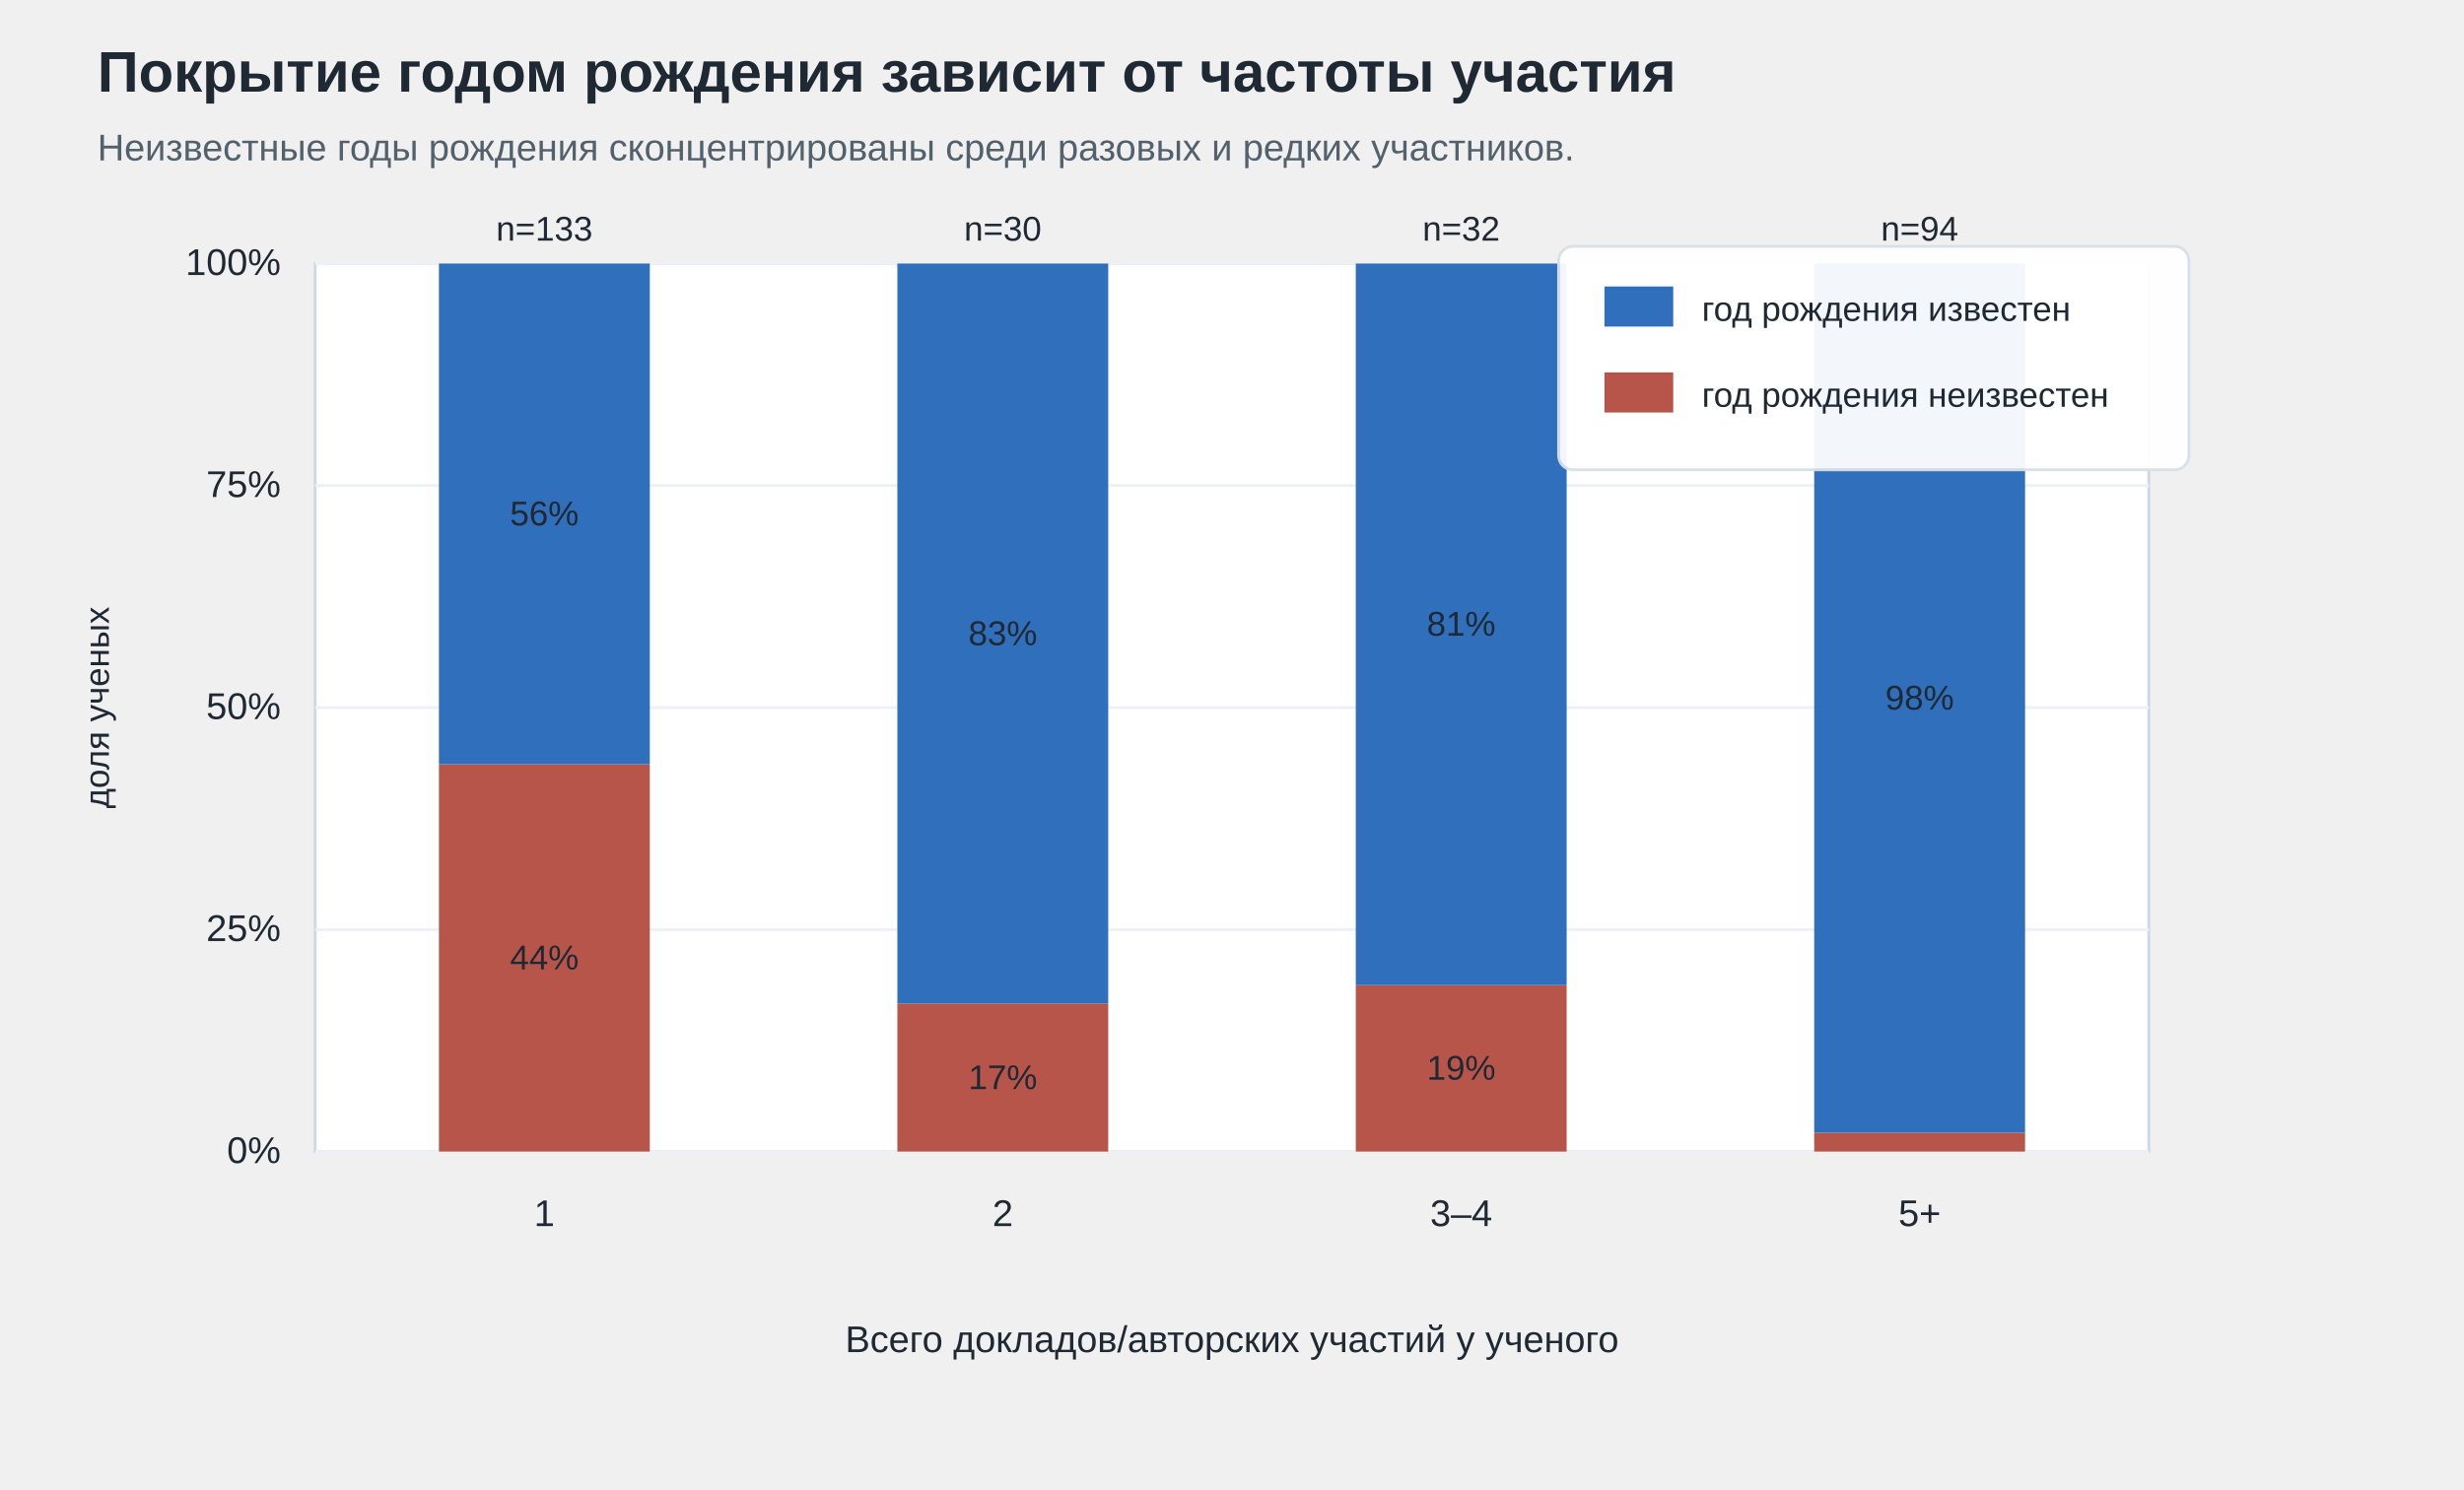
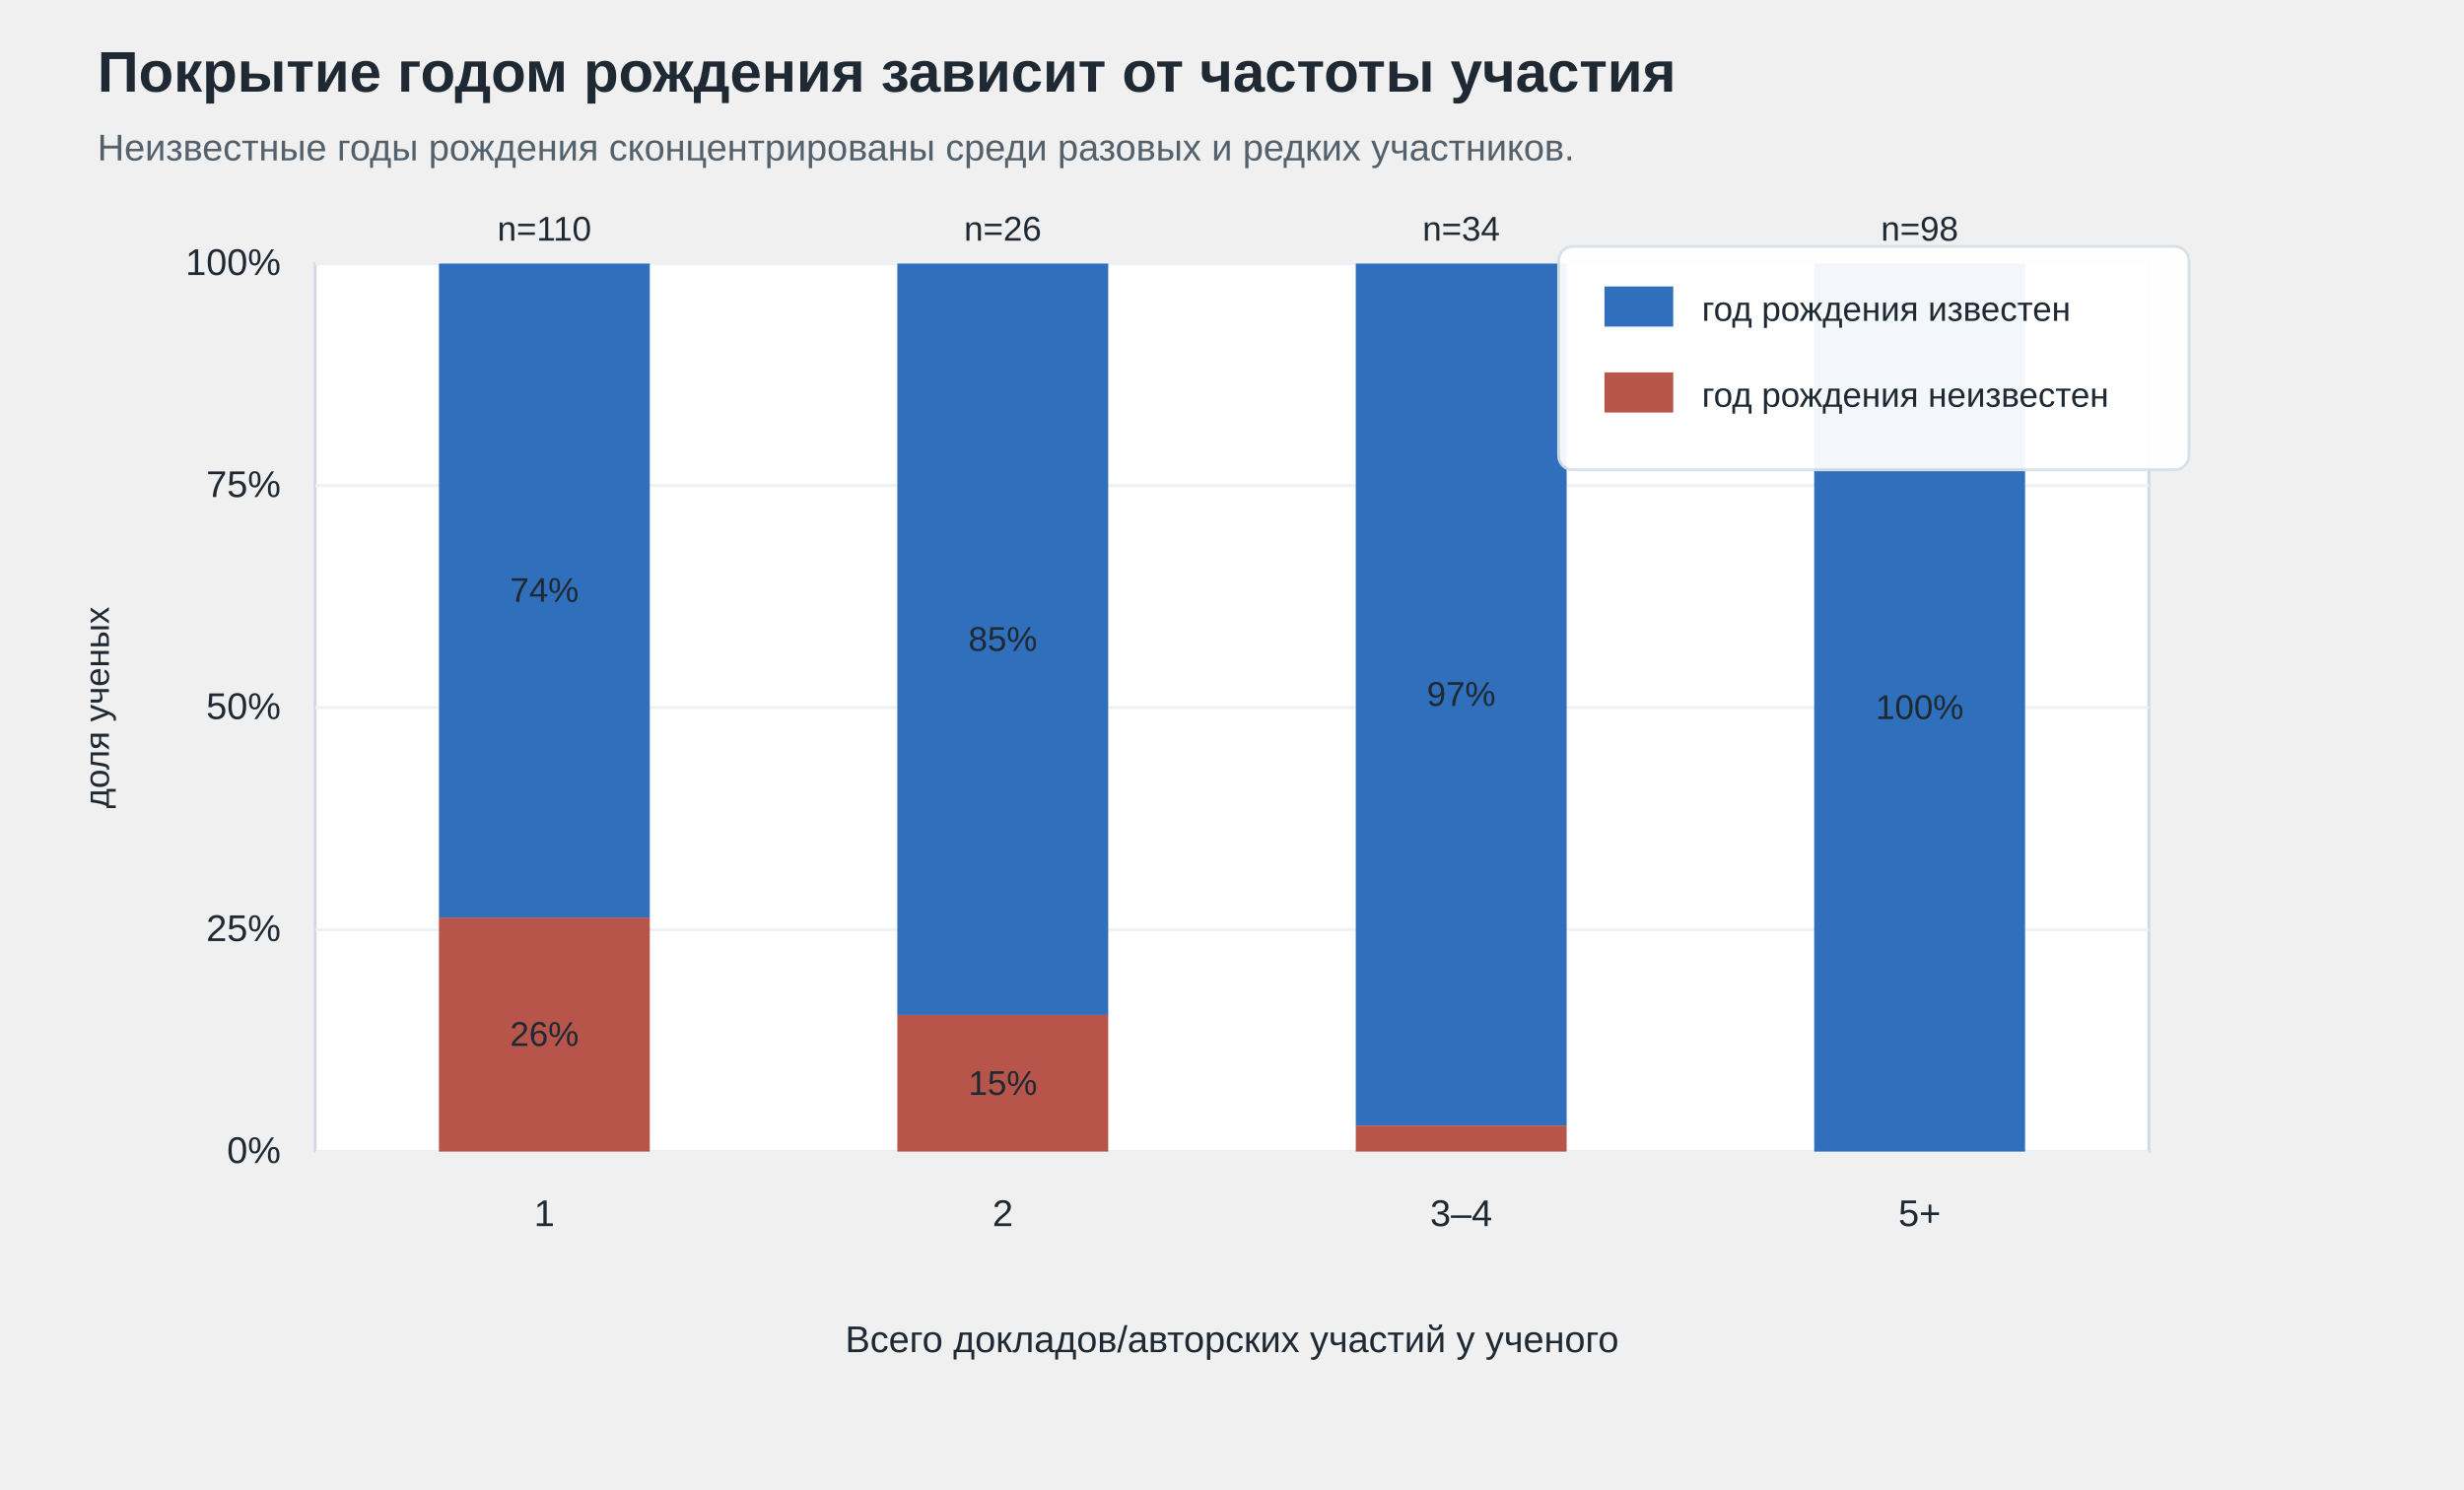
<svg xmlns="http://www.w3.org/2000/svg" width="860" height="520" viewBox="0 0 860 520">
  <style>
text{font-family:Arial,'Liberation Sans',sans-serif;fill:#1f2933}.small{font-size:12px}.axis{font-size:13px}.label{font-size:12px}.title{font-size:20px;font-weight:700}.subtitle{font-size:13px;fill:#52616b}.tick{stroke:#c9d2dc;stroke-width:1}.grid{stroke:#edf1f5;stroke-width:1}</style>
  <text x="34.0" y="32.0" class="title" text-anchor="start">Покрытие годом рождения зависит от частоты участия</text>
  <text x="34.0" y="56.0" class="subtitle" text-anchor="start">Неизвестные годы рождения сконцентрированы среди разовых и редких участников.</text>
  <rect x="110.0" y="92.0" width="640.0" height="310.0" rx="0" fill="#ffffff" stroke="#cfd8e3" opacity="1.0" />
  <line x1="110.0" y1="402.0" x2="750.0" y2="402.0" stroke="#edf1f5" stroke-width="1" />
  <text x="98.0" y="406.0" class="axis" text-anchor="end">0%</text>
  <line x1="110.0" y1="324.5" x2="750.0" y2="324.5" stroke="#edf1f5" stroke-width="1" />
  <text x="98.0" y="328.5" class="axis" text-anchor="end">25%</text>
  <line x1="110.0" y1="247.0" x2="750.0" y2="247.0" stroke="#edf1f5" stroke-width="1" />
  <text x="98.0" y="251.0" class="axis" text-anchor="end">50%</text>
  <line x1="110.0" y1="169.5" x2="750.0" y2="169.5" stroke="#edf1f5" stroke-width="1" />
  <text x="98.0" y="173.5" class="axis" text-anchor="end">75%</text>
  <line x1="110.0" y1="92.0" x2="750.0" y2="92.0" stroke="#edf1f5" stroke-width="1" />
  <text x="98.0" y="96.0" class="axis" text-anchor="end">100%</text>
-   <rect x="153.2" y="266.8" width="73.6" height="135.2" rx="0" fill="#b8554b" stroke="none" opacity="1.0" />
-   <text x="190.0" y="338.4" class="small" text-anchor="middle">44%</text>
-   <rect x="153.2" y="92.0" width="73.6" height="174.8" rx="0" fill="#2f6fbb" stroke="none" opacity="1.0" />
-   <text x="190.0" y="183.4" class="small" text-anchor="middle">56%</text>
-   <text x="190.0" y="84.0" class="small" text-anchor="middle">n=133</text>
+   <rect x="153.2" y="320.3" width="73.6" height="81.7" rx="0" fill="#b8554b" stroke="none" opacity="1.0" />
+   <text x="190.0" y="365.1" class="small" text-anchor="middle">26%</text>
+   <rect x="153.2" y="92.0" width="73.6" height="228.3" rx="0" fill="#2f6fbb" stroke="none" opacity="1.0" />
+   <text x="190.0" y="210.1" class="small" text-anchor="middle">74%</text>
+   <text x="190.0" y="84.0" class="small" text-anchor="middle">n=110</text>
  <text x="190.0" y="428.0" class="axis" text-anchor="middle">1</text>
-   <rect x="313.2" y="350.3" width="73.6" height="51.7" rx="0" fill="#b8554b" stroke="none" opacity="1.0" />
-   <text x="350.0" y="380.2" class="small" text-anchor="middle">17%</text>
-   <rect x="313.2" y="92.0" width="73.6" height="258.3" rx="0" fill="#2f6fbb" stroke="none" opacity="1.0" />
-   <text x="350.0" y="225.2" class="small" text-anchor="middle">83%</text>
-   <text x="350.0" y="84.0" class="small" text-anchor="middle">n=30</text>
+   <rect x="313.2" y="354.3" width="73.6" height="47.7" rx="0" fill="#b8554b" stroke="none" opacity="1.0" />
+   <text x="350.0" y="382.2" class="small" text-anchor="middle">15%</text>
+   <rect x="313.2" y="92.0" width="73.6" height="262.3" rx="0" fill="#2f6fbb" stroke="none" opacity="1.0" />
+   <text x="350.0" y="227.2" class="small" text-anchor="middle">85%</text>
+   <text x="350.0" y="84.0" class="small" text-anchor="middle">n=26</text>
  <text x="350.0" y="428.0" class="axis" text-anchor="middle">2</text>
-   <rect x="473.2" y="343.9" width="73.6" height="58.1" rx="0" fill="#b8554b" stroke="none" opacity="1.0" />
-   <text x="510.0" y="376.9" class="small" text-anchor="middle">19%</text>
-   <rect x="473.2" y="92.0" width="73.6" height="251.9" rx="0" fill="#2f6fbb" stroke="none" opacity="1.0" />
-   <text x="510.0" y="221.9" class="small" text-anchor="middle">81%</text>
-   <text x="510.0" y="84.0" class="small" text-anchor="middle">n=32</text>
+   <rect x="473.2" y="392.9" width="73.6" height="9.1" rx="0" fill="#b8554b" stroke="none" opacity="1.0" />
+   <rect x="473.2" y="92.0" width="73.6" height="300.9" rx="0" fill="#2f6fbb" stroke="none" opacity="1.0" />
+   <text x="510.0" y="246.4" class="small" text-anchor="middle">97%</text>
+   <text x="510.0" y="84.0" class="small" text-anchor="middle">n=34</text>
  <text x="510.0" y="428.0" class="axis" text-anchor="middle">3–4</text>
-   <rect x="633.2" y="395.4" width="73.6" height="6.6" rx="0" fill="#b8554b" stroke="none" opacity="1.0" />
-   <rect x="633.2" y="92.0" width="73.6" height="303.4" rx="0" fill="#2f6fbb" stroke="none" opacity="1.0" />
-   <text x="670.0" y="247.7" class="small" text-anchor="middle">98%</text>
-   <text x="670.0" y="84.0" class="small" text-anchor="middle">n=94</text>
+   <rect x="633.2" y="402.0" width="73.6" height="0.0" rx="0" fill="#b8554b" stroke="none" opacity="1.0" />
+   <rect x="633.2" y="92.0" width="73.6" height="310.0" rx="0" fill="#2f6fbb" stroke="none" opacity="1.0" />
+   <text x="670.0" y="251.0" class="small" text-anchor="middle">100%</text>
+   <text x="670.0" y="84.0" class="small" text-anchor="middle">n=98</text>
  <text x="670.0" y="428.0" class="axis" text-anchor="middle">5+</text>
  <text x="430.0" y="472.0" class="axis" text-anchor="middle">Всего докладов/авторских участий у ученого</text>
  <text x="38.0" y="247.0" class="small" text-anchor="middle" transform="rotate(-90 38.0 247.0)">доля ученых</text>
  <rect x="544.0" y="86.0" width="220.0" height="78.0" rx="5" fill="#ffffff" stroke="#d8e0e8" opacity="0.94" />
  <rect x="560.0" y="100.0" width="24.0" height="14.0" rx="0" fill="#2f6fbb" stroke="none" opacity="1.0" />
  <text x="594.0" y="112.0" class="small" text-anchor="start">год рождения известен</text>
  <rect x="560.0" y="130.0" width="24.0" height="14.0" rx="0" fill="#b8554b" stroke="none" opacity="1.0" />
  <text x="594.0" y="142.0" class="small" text-anchor="start">год рождения неизвестен</text>
</svg>
